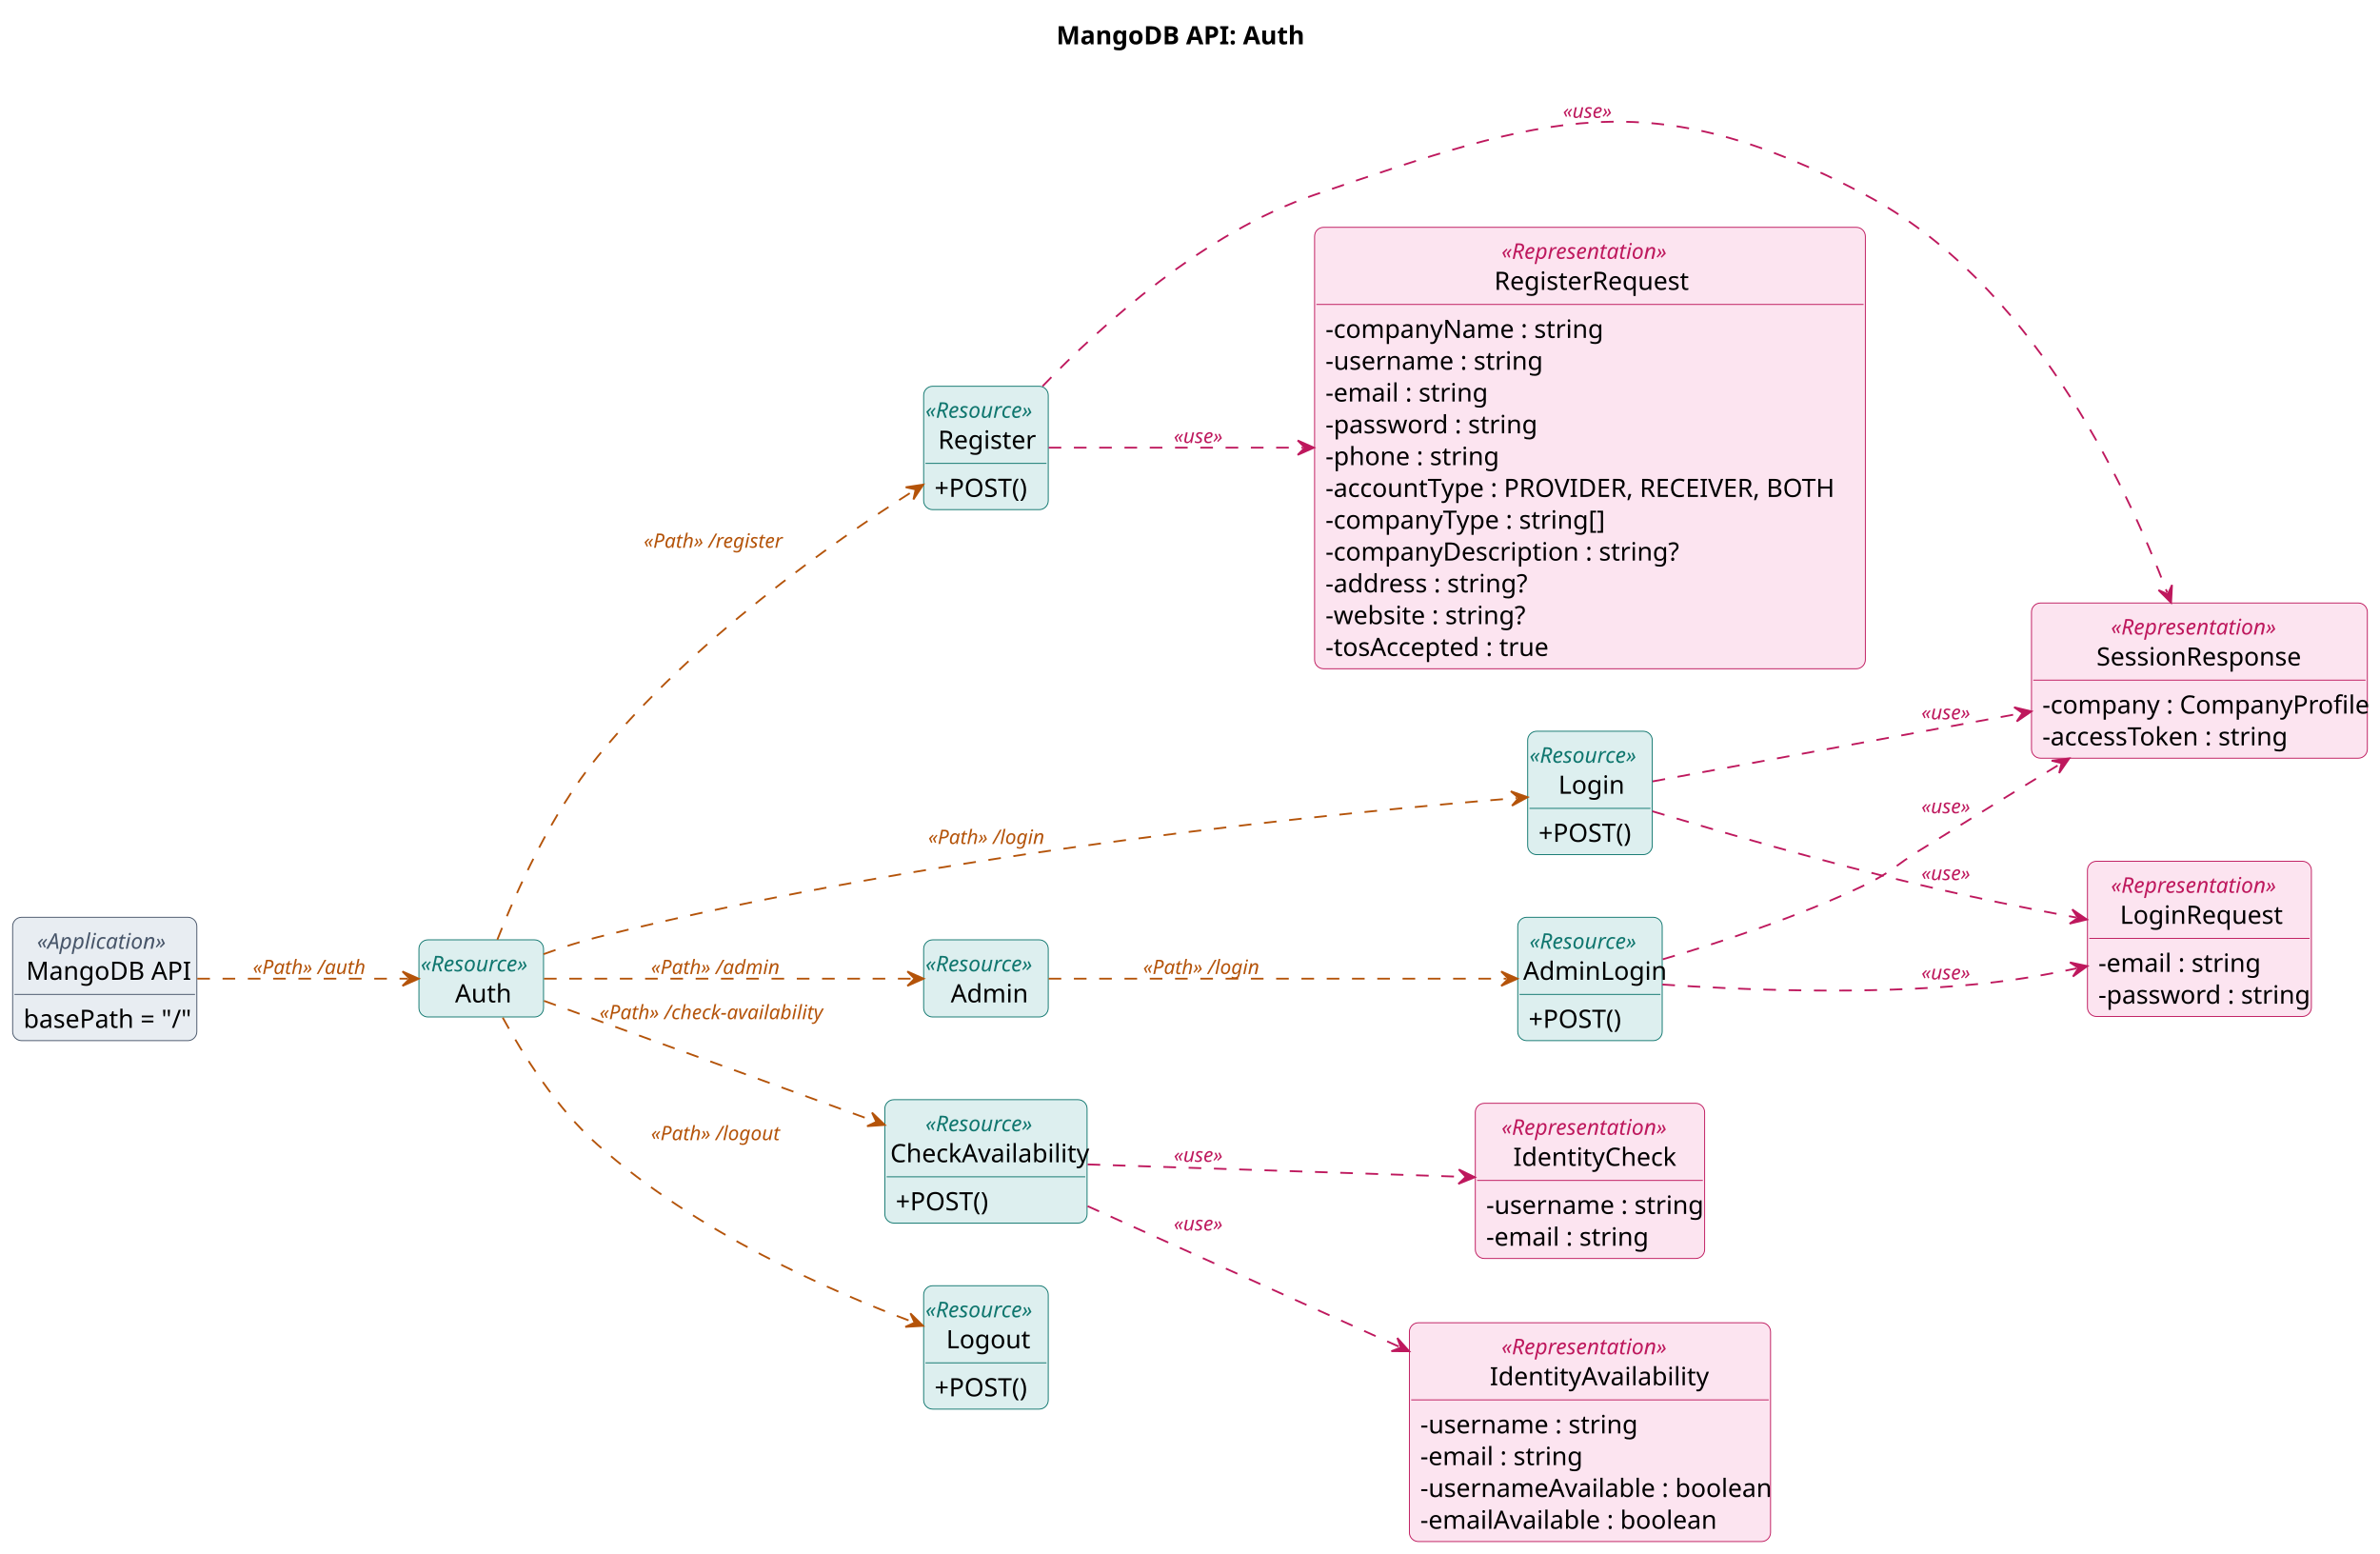
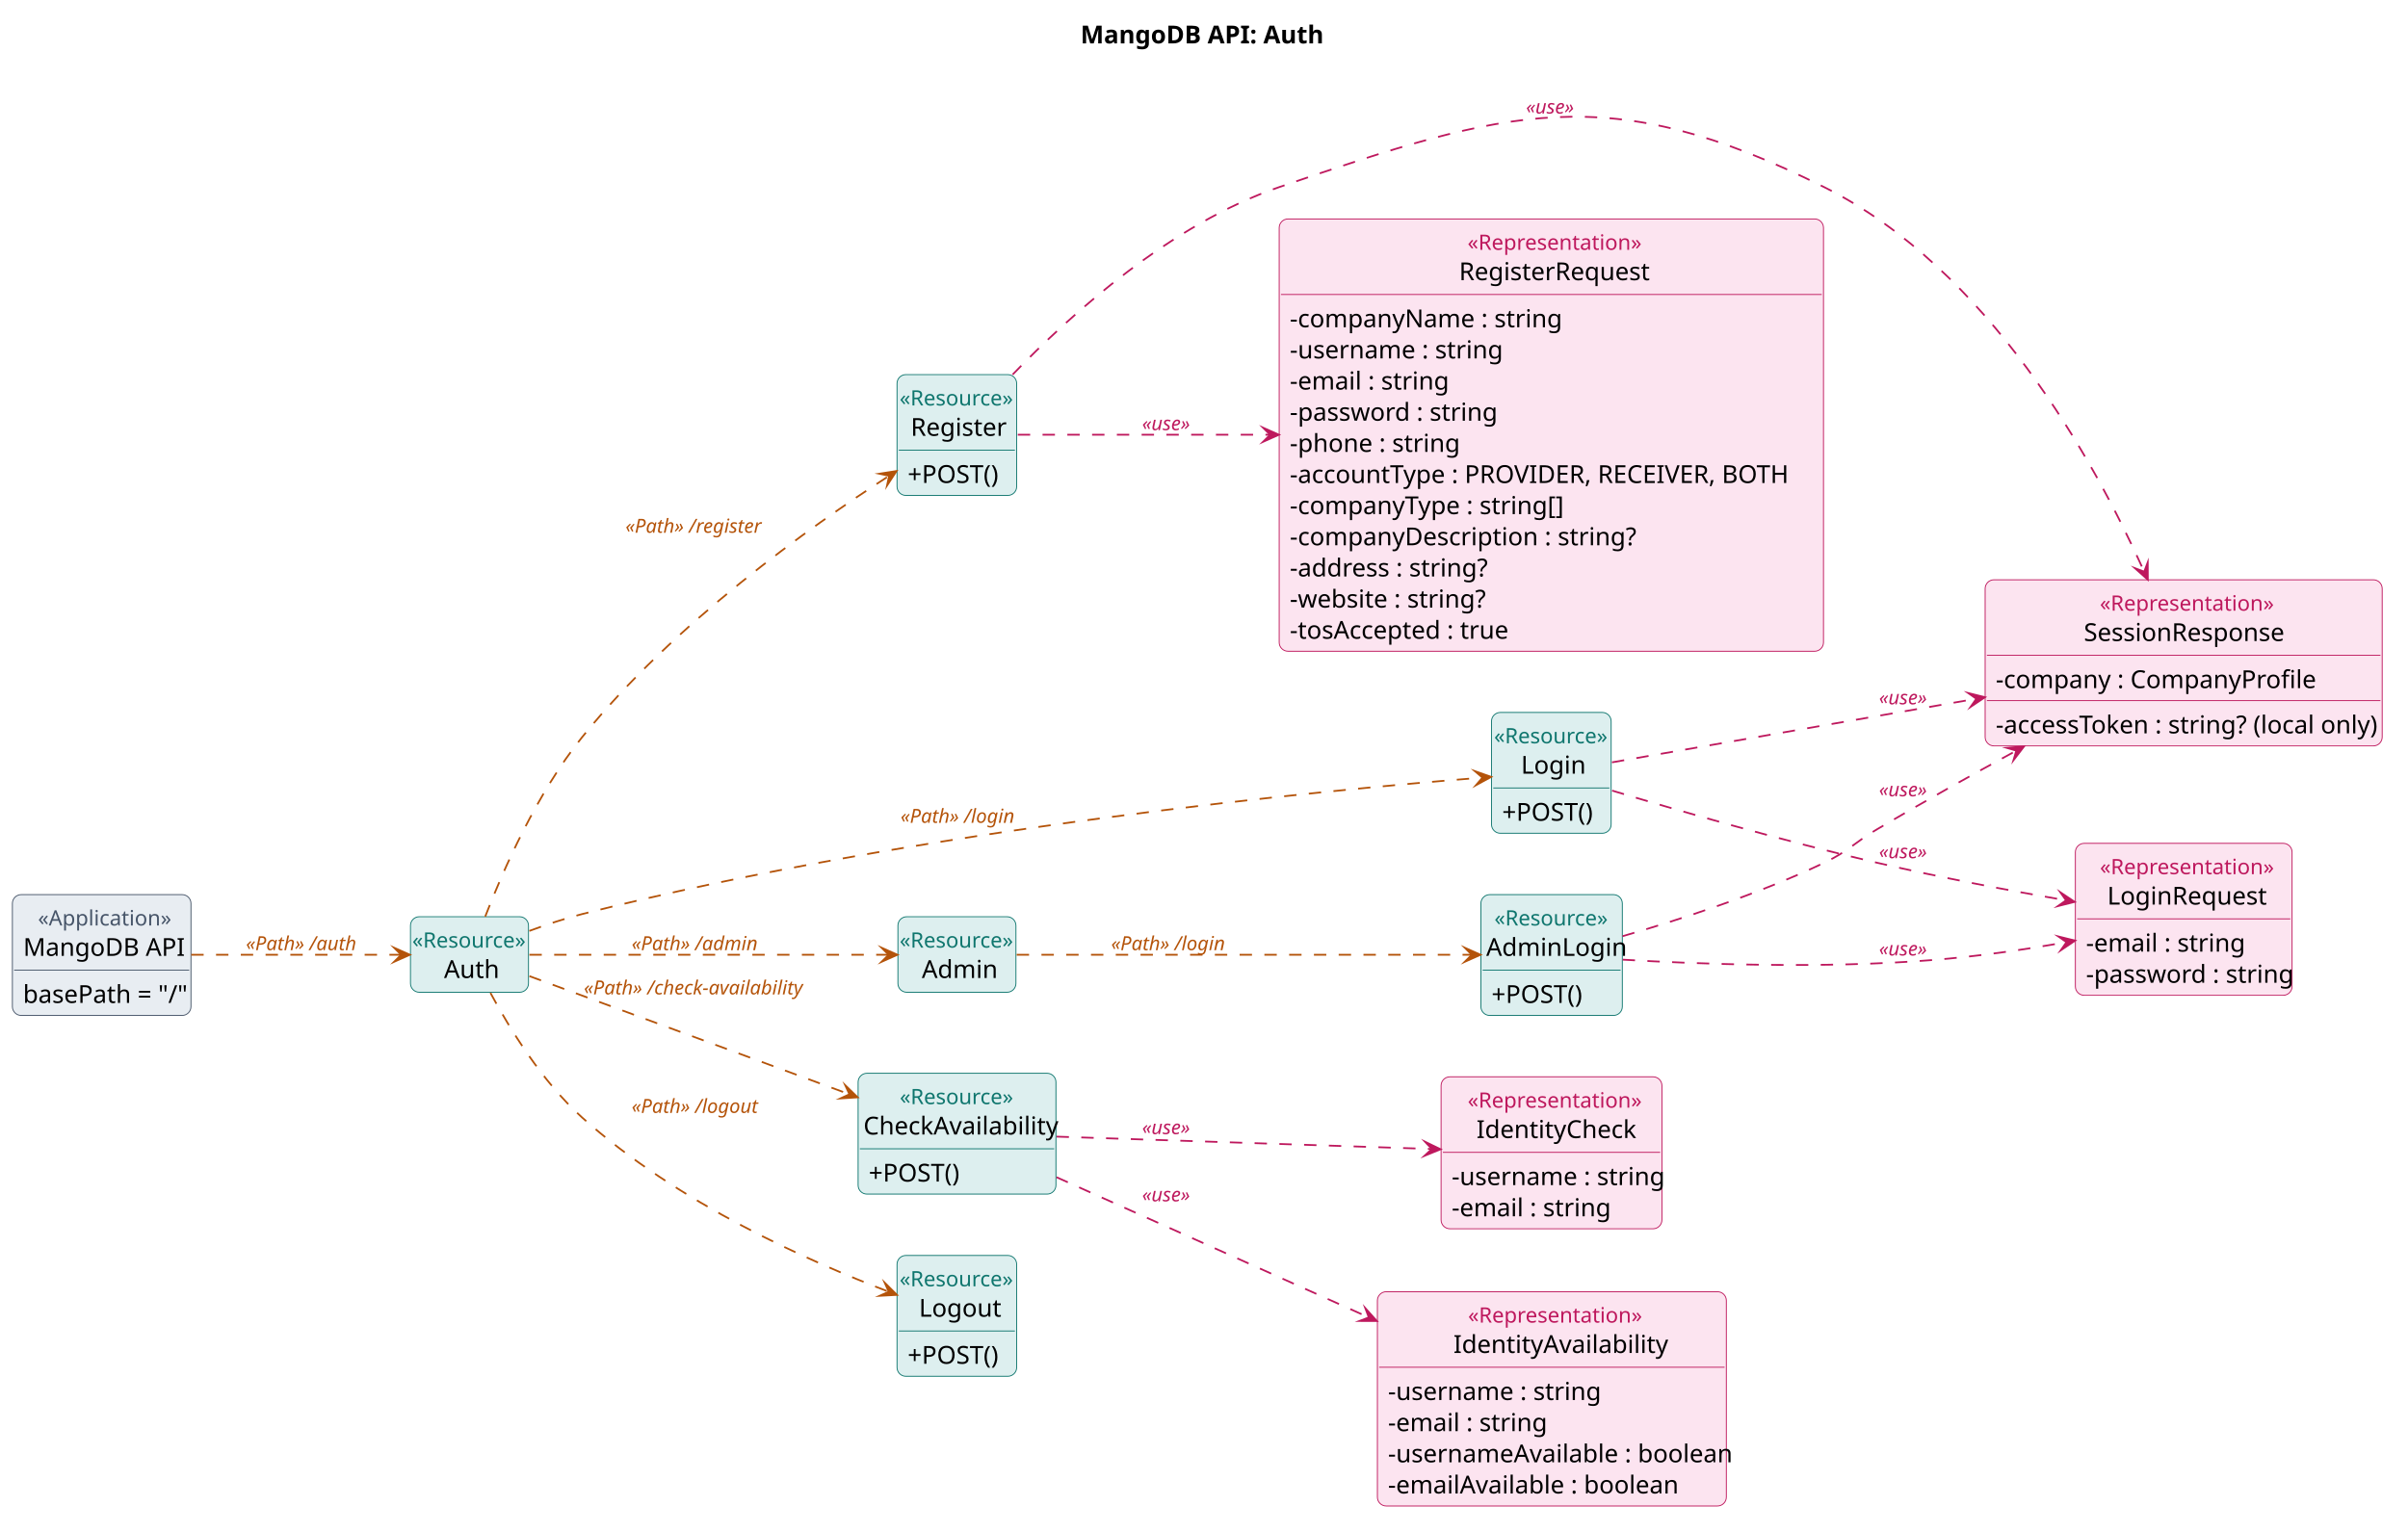
- <svg xmlns="http://www.w3.org/2000/svg" contentStyleType="text/css" height="860px" preserveAspectRatio="none" style="width:1318px;height:860px;background:#FFFFFF;" version="1.1" viewBox="0 0 1318 860" width="1318px" zoomAndPan="magnify">
+ <svg xmlns="http://www.w3.org/2000/svg" version="1.1" data-diagram-type="CLASS" style="width:1361px;height:866px;background:#FFFFFF;" width="1361px" height="866px" viewBox="0 0 1361 866" zoomAndPan="magnify" preserveAspectRatio="none" contentStyleType="text/css">
  <defs />
-   <g>
-     <text fill="#000000" font-family="sans-serif" font-size="14" font-weight="bold" lengthAdjust="spacing" textLength="134" x="585" y="24.533">MangoDB API: Auth</text>
-     <g id="elem_API">
-       <rect codeLine="23" fill="#E8EDF2" height="68.312" id="API" rx="5" ry="5" style="stroke:#475569;stroke-width:0.5;" width="102" x="7" y="507.859" />
-       <text fill="#475569" font-family="sans-serif" font-size="12" font-style="italic" lengthAdjust="spacing" textLength="75" x="20.5" y="525.316">«Application»</text>
-       <text fill="#000000" font-family="sans-serif" font-size="14" lengthAdjust="spacing" textLength="87" x="14.5" y="542.486">MangoDB API</text>
-       <line style="stroke:#475569;stroke-width:0.5;" x1="8" x2="108" y1="550.562" y2="550.562" />
-       <text fill="#000000" font-family="sans-serif" font-size="14" lengthAdjust="spacing" textLength="90" x="13" y="569.096">basePath = "/"</text>
+   <g font-family="sans-serif" lengthAdjust="spacing">
+     <g class="title" data-source-line="21">
+       <text x="610.717" y="24.533" fill="#000" font-size="14" textLength="132.979" font-weight="700">MangoDB API: Auth</text>
    </g>
-     <g id="elem_Auth">
-       <rect codeLine="26" fill="#DDEFEF" height="42.703" id="Auth" rx="5" ry="5" style="stroke:#0F766E;stroke-width:0.5;" width="69" x="232" y="520.359" />
-       <text fill="#0F766E" font-family="sans-serif" font-size="12" font-style="italic" lengthAdjust="spacing" textLength="67" x="233" y="537.816">«Resource»</text>
-       <text fill="#000000" font-family="sans-serif" font-size="14" lengthAdjust="spacing" textLength="29" x="252" y="554.986">Auth</text>
+     <g class="entity" data-qualified-name="API" id="ent0001" data-source-line="23">
+       <rect x="7" y="505.789" width="100.942" height="68.313" fill="#E8EDF2" style="stroke:#475569;stroke-width:0.5;" rx="5" ry="5" />
+       <text x="21.445" y="523.246" fill="#475569" font-size="12" textLength="72.053">«Application»</text>
+       <text x="13.116" y="540.416" fill="#000" font-size="14" textLength="88.71">MangoDB API</text>
+       <line x1="8" y1="548.493" x2="106.942" y2="548.493" style="stroke:#475569;stroke-width:0.5;" />
+       <text x="13" y="567.026" fill="#000" font-size="14" textLength="88.942">basePath = "/"</text>
    </g>
-     <g id="elem_Register">
-       <rect codeLine="27" fill="#DDEFEF" height="68.312" id="Register" rx="5" ry="5" style="stroke:#0F766E;stroke-width:0.5;" width="69" x="511.5" y="213.859" />
-       <text fill="#0F766E" font-family="sans-serif" font-size="12" font-style="italic" lengthAdjust="spacing" textLength="67" x="512.5" y="231.316">«Resource»</text>
-       <text fill="#000000" font-family="sans-serif" font-size="14" lengthAdjust="spacing" textLength="53" x="519.5" y="248.486">Register</text>
-       <line style="stroke:#0F766E;stroke-width:0.5;" x1="512.5" x2="579.5" y1="256.562" y2="256.562" />
-       <text fill="#000000" font-family="sans-serif" font-size="14" lengthAdjust="spacing" textLength="56" x="517.5" y="275.096">+POST()</text>
+     <g class="entity" data-qualified-name="Auth" id="ent0002" data-source-line="26">
+       <rect x="232" y="518.289" width="66.705" height="42.703" fill="#DDEFEF" style="stroke:#0F766E;stroke-width:0.5;" rx="5" ry="5" />
+       <text x="233" y="535.746" fill="#0F766E" font-size="12" textLength="64.705">«Resource»</text>
+       <text x="250.953" y="552.916" fill="#000" font-size="14" textLength="28.8">Auth</text>
    </g>
-     <g id="elem_Login">
-       <rect codeLine="30" fill="#DDEFEF" height="68.312" id="Login" rx="5" ry="5" style="stroke:#0F766E;stroke-width:0.5;" width="69" x="846" y="404.859" />
-       <text fill="#0F766E" font-family="sans-serif" font-size="12" font-style="italic" lengthAdjust="spacing" textLength="67" x="847" y="422.316">«Resource»</text>
-       <text fill="#000000" font-family="sans-serif" font-size="14" lengthAdjust="spacing" textLength="35" x="863" y="439.486">Login</text>
-       <line style="stroke:#0F766E;stroke-width:0.5;" x1="847" x2="914" y1="447.562" y2="447.562" />
-       <text fill="#000000" font-family="sans-serif" font-size="14" lengthAdjust="spacing" textLength="56" x="852" y="466.096">+POST()</text>
+     <g class="entity" data-qualified-name="Register" id="ent0003" data-source-line="27">
+       <rect x="507" y="211.789" width="67.617" height="68.313" fill="#DDEFEF" style="stroke:#0F766E;stroke-width:0.5;" rx="5" ry="5" />
+       <text x="508.456" y="229.246" fill="#0F766E" font-size="12" textLength="64.705">«Resource»</text>
+       <text x="514.743" y="246.416" fill="#000" font-size="14" textLength="52.131">Register</text>
+       <line x1="508" y1="254.492" x2="573.617" y2="254.492" style="stroke:#0F766E;stroke-width:0.5;" />
+       <text x="513" y="273.026" fill="#000" font-size="14" textLength="55.617">+POST()</text>
    </g>
-     <g id="elem_AdminAuth">
-       <rect codeLine="33" fill="#DDEFEF" height="42.703" id="AdminAuth" rx="5" ry="5" style="stroke:#0F766E;stroke-width:0.5;" width="69" x="511.5" y="520.359" />
-       <text fill="#0F766E" font-family="sans-serif" font-size="12" font-style="italic" lengthAdjust="spacing" textLength="67" x="512.5" y="537.816">«Resource»</text>
-       <text fill="#000000" font-family="sans-serif" font-size="14" lengthAdjust="spacing" textLength="39" x="526.5" y="554.986">Admin</text>
+     <g class="entity" data-qualified-name="Login" id="ent0004" data-source-line="30">
+       <rect x="843" y="402.789" width="67.617" height="68.313" fill="#DDEFEF" style="stroke:#0F766E;stroke-width:0.5;" rx="5" ry="5" />
+       <text x="844.456" y="420.246" fill="#0F766E" font-size="12" textLength="64.705">«Resource»</text>
+       <text x="859.681" y="437.416" fill="#000" font-size="14" textLength="34.255">Login</text>
+       <line x1="844" y1="445.492" x2="909.617" y2="445.492" style="stroke:#0F766E;stroke-width:0.5;" />
+       <text x="849" y="464.026" fill="#000" font-size="14" textLength="55.617">+POST()</text>
    </g>
-     <g id="elem_AdminLogin">
-       <rect codeLine="34" fill="#DDEFEF" height="68.312" id="AdminLogin" rx="5" ry="5" style="stroke:#0F766E;stroke-width:0.5;" width="80" x="840.5" y="507.859" />
-       <text fill="#0F766E" font-family="sans-serif" font-size="12" font-style="italic" lengthAdjust="spacing" textLength="67" x="847" y="525.316">«Resource»</text>
-       <text fill="#000000" font-family="sans-serif" font-size="14" lengthAdjust="spacing" textLength="74" x="843.5" y="542.486">AdminLogin</text>
-       <line style="stroke:#0F766E;stroke-width:0.5;" x1="841.5" x2="919.5" y1="550.562" y2="550.562" />
-       <text fill="#000000" font-family="sans-serif" font-size="14" lengthAdjust="spacing" textLength="56" x="846.5" y="569.096">+POST()</text>
+     <g class="entity" data-qualified-name="AdminAuth" id="ent0005" data-source-line="33">
+       <rect x="507.5" y="518.289" width="66.705" height="42.703" fill="#DDEFEF" style="stroke:#0F766E;stroke-width:0.5;" rx="5" ry="5" />
+       <text x="508.5" y="535.746" fill="#0F766E" font-size="12" textLength="64.705">«Resource»</text>
+       <text x="521.011" y="552.916" fill="#000" font-size="14" textLength="39.683">Admin</text>
    </g>
-     <g id="elem_CheckAvailability">
-       <rect codeLine="37" fill="#DDEFEF" height="68.312" id="CheckAvailability" rx="5" ry="5" style="stroke:#0F766E;stroke-width:0.5;" width="112" x="490" y="608.859" />
-       <text fill="#0F766E" font-family="sans-serif" font-size="12" font-style="italic" lengthAdjust="spacing" textLength="67" x="512.5" y="626.316">«Resource»</text>
-       <text fill="#000000" font-family="sans-serif" font-size="14" lengthAdjust="spacing" textLength="106" x="493" y="643.486">CheckAvailability</text>
-       <line style="stroke:#0F766E;stroke-width:0.5;" x1="491" x2="601" y1="651.562" y2="651.562" />
-       <text fill="#000000" font-family="sans-serif" font-size="14" lengthAdjust="spacing" textLength="56" x="496" y="670.096">+POST()</text>
+     <g class="entity" data-qualified-name="AdminLogin" id="ent0006" data-source-line="34">
+       <rect x="837" y="505.789" width="79.938" height="68.313" fill="#DDEFEF" style="stroke:#0F766E;stroke-width:0.5;" rx="5" ry="5" />
+       <text x="844.616" y="523.246" fill="#0F766E" font-size="12" textLength="64.705">«Resource»</text>
+       <text x="840" y="540.416" fill="#000" font-size="14" textLength="73.938">AdminLogin</text>
+       <line x1="838" y1="548.493" x2="915.938" y2="548.493" style="stroke:#0F766E;stroke-width:0.5;" />
+       <text x="843" y="567.026" fill="#000" font-size="14" textLength="55.617">+POST()</text>
    </g>
-     <g id="elem_Logout">
-       <rect codeLine="40" fill="#DDEFEF" height="68.312" id="Logout" rx="5" ry="5" style="stroke:#0F766E;stroke-width:0.5;" width="69" x="511.5" y="711.859" />
-       <text fill="#0F766E" font-family="sans-serif" font-size="12" font-style="italic" lengthAdjust="spacing" textLength="67" x="512.5" y="729.316">«Resource»</text>
-       <text fill="#000000" font-family="sans-serif" font-size="14" lengthAdjust="spacing" textLength="44" x="524" y="746.486">Logout</text>
-       <line style="stroke:#0F766E;stroke-width:0.5;" x1="512.5" x2="579.5" y1="754.562" y2="754.562" />
-       <text fill="#000000" font-family="sans-serif" font-size="14" lengthAdjust="spacing" textLength="56" x="517.5" y="773.096">+POST()</text>
+     <g class="entity" data-qualified-name="CheckAvailability" id="ent0007" data-source-line="37">
+       <rect x="485" y="606.789" width="111.82" height="68.313" fill="#DDEFEF" style="stroke:#0F766E;stroke-width:0.5;" rx="5" ry="5" />
+       <text x="508.558" y="624.246" fill="#0F766E" font-size="12" textLength="64.705">«Resource»</text>
+       <text x="488" y="641.416" fill="#000" font-size="14" textLength="105.82">CheckAvailability</text>
+       <line x1="486" y1="649.493" x2="595.82" y2="649.493" style="stroke:#0F766E;stroke-width:0.5;" />
+       <text x="491" y="668.026" fill="#000" font-size="14" textLength="55.617">+POST()</text>
    </g>
-     <g id="elem_RegisterRequestRep">
-       <rect codeLine="43" fill="#FCE4F0" height="244.406" id="RegisterRequestRep" rx="5" ry="5" style="stroke:#BE185D;stroke-width:0.5;" width="305" x="728" y="125.859" />
-       <text fill="#BE185D" font-family="sans-serif" font-size="12" font-style="italic" lengthAdjust="spacing" textLength="98" x="831.5" y="143.316">«Representation»</text>
-       <text fill="#000000" font-family="sans-serif" font-size="14" lengthAdjust="spacing" textLength="106" x="827.5" y="160.486">RegisterRequest</text>
-       <line style="stroke:#BE185D;stroke-width:0.5;" x1="729" x2="1032" y1="168.562" y2="168.562" />
-       <text fill="#000000" font-family="sans-serif" font-size="14" lengthAdjust="spacing" textLength="145" x="734" y="187.096">-companyName : string</text>
-       <text fill="#000000" font-family="sans-serif" font-size="14" lengthAdjust="spacing" textLength="115" x="734" y="204.705">-username : string</text>
-       <text fill="#000000" font-family="sans-serif" font-size="14" lengthAdjust="spacing" textLength="85" x="734" y="222.315">-email : string</text>
-       <text fill="#000000" font-family="sans-serif" font-size="14" lengthAdjust="spacing" textLength="112" x="734" y="239.924">-password : string</text>
-       <text fill="#000000" font-family="sans-serif" font-size="14" lengthAdjust="spacing" textLength="92" x="734" y="257.533">-phone : string</text>
-       <text fill="#000000" font-family="sans-serif" font-size="14" lengthAdjust="spacing" textLength="293" x="734" y="275.143">-accountType : PROVIDER, RECEIVER, BOTH</text>
-       <text fill="#000000" font-family="sans-serif" font-size="14" lengthAdjust="spacing" textLength="149" x="734" y="292.752">-companyType : string[]</text>
-       <text fill="#000000" font-family="sans-serif" font-size="14" lengthAdjust="spacing" textLength="188" x="734" y="310.361">-companyDescription : string?</text>
-       <text fill="#000000" font-family="sans-serif" font-size="14" lengthAdjust="spacing" textLength="111" x="734" y="327.971">-address : string?</text>
-       <text fill="#000000" font-family="sans-serif" font-size="14" lengthAdjust="spacing" textLength="107" x="734" y="345.58">-website : string?</text>
-       <text fill="#000000" font-family="sans-serif" font-size="14" lengthAdjust="spacing" textLength="120" x="734" y="363.19">-tosAccepted : true</text>
+     <g class="entity" data-qualified-name="Logout" id="ent0008" data-source-line="40">
+       <rect x="507" y="709.789" width="67.617" height="68.313" fill="#DDEFEF" style="stroke:#0F766E;stroke-width:0.5;" rx="5" ry="5" />
+       <text x="508.456" y="727.246" fill="#0F766E" font-size="12" textLength="64.705">«Resource»</text>
+       <text x="519.398" y="744.416" fill="#000" font-size="14" textLength="42.82">Logout</text>
+       <line x1="508" y1="752.493" x2="573.617" y2="752.493" style="stroke:#0F766E;stroke-width:0.5;" />
+       <text x="513" y="771.026" fill="#000" font-size="14" textLength="55.617">+POST()</text>
    </g>
-     <g id="elem_SessionResponseRep">
-       <rect codeLine="56" fill="#FCE4F0" height="85.922" id="SessionResponseRep" rx="5" ry="5" style="stroke:#BE185D;stroke-width:0.5;" width="186" x="1125" y="333.859" />
-       <text fill="#BE185D" font-family="sans-serif" font-size="12" font-style="italic" lengthAdjust="spacing" textLength="98" x="1169" y="351.316">«Representation»</text>
-       <text fill="#000000" font-family="sans-serif" font-size="14" lengthAdjust="spacing" textLength="114" x="1161" y="368.486">SessionResponse</text>
-       <line style="stroke:#BE185D;stroke-width:0.5;" x1="1126" x2="1310" y1="376.562" y2="376.562" />
-       <text fill="#000000" font-family="sans-serif" font-size="14" lengthAdjust="spacing" textLength="174" x="1131" y="395.096">-company : CompanyProfile</text>
-       <text fill="#000000" font-family="sans-serif" font-size="14" lengthAdjust="spacing" textLength="136" x="1131" y="412.705">-accessToken : string</text>
+     <g class="entity" data-qualified-name="RegisterRequestRep" id="ent0009" data-source-line="43">
+       <rect x="723" y="123.789" width="307.634" height="244.406" fill="#FCE4F0" style="stroke:#BE185D;stroke-width:0.5;" rx="5" ry="5" />
+       <text x="829.45" y="141.246" fill="#BE185D" font-size="12" textLength="94.734">«Representation»</text>
+       <text x="824.679" y="158.416" fill="#000" font-size="14" textLength="104.275">RegisterRequest</text>
+       <line x1="724" y1="166.492" x2="1029.634" y2="166.492" style="stroke:#BE185D;stroke-width:0.5;" />
+       <text x="729" y="185.026" fill="#000" font-size="14" textLength="144.717">-companyName : string</text>
+       <text x="729" y="202.635" fill="#000" font-size="14" textLength="112.82">-username : string</text>
+       <text x="729" y="220.244" fill="#000" font-size="14" textLength="84.021">-email : string</text>
+       <text x="729" y="237.854" fill="#000" font-size="14" textLength="110.482">-password : string</text>
+       <text x="729" y="255.463" fill="#000" font-size="14" textLength="89.496">-phone : string</text>
+       <text x="729" y="273.073" fill="#000" font-size="14" textLength="295.634">-accountType : PROVIDER, RECEIVER, BOTH</text>
+       <text x="729" y="290.682" fill="#000" font-size="14" textLength="146.275">-companyType : string[]</text>
+       <text x="729" y="308.291" fill="#000" font-size="14" textLength="185.186">-companyDescription : string?</text>
+       <text x="729" y="325.901" fill="#000" font-size="14" textLength="108.158">-address : string?</text>
+       <text x="729" y="343.51" fill="#000" font-size="14" textLength="105.82">-website : string?</text>
+       <text x="729" y="361.119" fill="#000" font-size="14" textLength="117.503">-tosAccepted : true</text>
    </g>
-     <g id="elem_LoginRequestRep">
-       <rect codeLine="60" fill="#FCE4F0" height="85.922" id="LoginRequestRep" rx="5" ry="5" style="stroke:#BE185D;stroke-width:0.5;" width="124" x="1156" y="476.859" />
-       <text fill="#BE185D" font-family="sans-serif" font-size="12" font-style="italic" lengthAdjust="spacing" textLength="98" x="1169" y="494.316">«Representation»</text>
-       <text fill="#000000" font-family="sans-serif" font-size="14" lengthAdjust="spacing" textLength="88" x="1174" y="511.486">LoginRequest</text>
-       <line style="stroke:#BE185D;stroke-width:0.5;" x1="1157" x2="1279" y1="519.562" y2="519.562" />
-       <text fill="#000000" font-family="sans-serif" font-size="14" lengthAdjust="spacing" textLength="85" x="1162" y="538.096">-email : string</text>
-       <text fill="#000000" font-family="sans-serif" font-size="14" lengthAdjust="spacing" textLength="112" x="1162" y="555.705">-password : string</text>
+     <g class="entity" data-qualified-name="SessionResponseRep" id="ent0010" data-source-line="56">
+       <rect x="1122" y="327.789" width="224.413" height="93.922" fill="#FCE4F0" style="stroke:#BE185D;stroke-width:0.5;" rx="5" ry="5" />
+       <text x="1186.839" y="345.246" fill="#BE185D" font-size="12" textLength="94.734">«Representation»</text>
+       <text x="1177.783" y="362.416" fill="#000" font-size="14" textLength="112.848">SessionResponse</text>
+       <line x1="1123" y1="370.492" x2="1345.413" y2="370.492" style="stroke:#BE185D;stroke-width:0.5;" />
+       <text x="1128" y="389.026" fill="#000" font-size="14" textLength="172.737">-company : CompanyProfile</text>
+       <line x1="1123" y1="396.102" x2="1345.413" y2="396.102" style="stroke:#BE185D;stroke-width:0.5;" />
+       <text x="1128" y="414.635" fill="#000" font-size="14" textLength="212.413">-accessToken : string? (local only)</text>
    </g>
-     <g id="elem_IdentityCheckRep">
-       <rect codeLine="64" fill="#FCE4F0" height="85.922" id="IdentityCheckRep" rx="5" ry="5" style="stroke:#BE185D;stroke-width:0.5;" width="127" x="817" y="610.859" />
-       <text fill="#BE185D" font-family="sans-serif" font-size="12" font-style="italic" lengthAdjust="spacing" textLength="98" x="831.5" y="628.316">«Representation»</text>
-       <text fill="#000000" font-family="sans-serif" font-size="14" lengthAdjust="spacing" textLength="85" x="838" y="645.486">IdentityCheck</text>
-       <line style="stroke:#BE185D;stroke-width:0.5;" x1="818" x2="943" y1="653.562" y2="653.562" />
-       <text fill="#000000" font-family="sans-serif" font-size="14" lengthAdjust="spacing" textLength="115" x="823" y="672.096">-username : string</text>
-       <text fill="#000000" font-family="sans-serif" font-size="14" lengthAdjust="spacing" textLength="85" x="823" y="689.705">-email : string</text>
+     <g class="entity" data-qualified-name="LoginRequestRep" id="ent0011" data-source-line="60">
+       <rect x="1173" y="476.789" width="122.482" height="85.922" fill="#FCE4F0" style="stroke:#BE185D;stroke-width:0.5;" rx="5" ry="5" />
+       <text x="1186.874" y="494.246" fill="#BE185D" font-size="12" textLength="94.734">«Representation»</text>
+       <text x="1191.042" y="511.416" fill="#000" font-size="14" textLength="86.399">LoginRequest</text>
+       <line x1="1174" y1="519.493" x2="1294.482" y2="519.493" style="stroke:#BE185D;stroke-width:0.5;" />
+       <text x="1179" y="538.026" fill="#000" font-size="14" textLength="84.021">-email : string</text>
+       <text x="1179" y="555.635" fill="#000" font-size="14" textLength="110.482">-password : string</text>
    </g>
-     <g id="elem_IdentityAvailabilityRep">
-       <rect codeLine="68" fill="#FCE4F0" height="121.141" id="IdentityAvailabilityRep" rx="5" ry="5" style="stroke:#BE185D;stroke-width:0.5;" width="200" x="780.5" y="732.359" />
-       <text fill="#BE185D" font-family="sans-serif" font-size="12" font-style="italic" lengthAdjust="spacing" textLength="98" x="831.5" y="749.816">«Representation»</text>
-       <text fill="#000000" font-family="sans-serif" font-size="14" lengthAdjust="spacing" textLength="111" x="825" y="766.986">IdentityAvailability</text>
-       <line style="stroke:#BE185D;stroke-width:0.5;" x1="781.5" x2="979.5" y1="775.062" y2="775.062" />
-       <text fill="#000000" font-family="sans-serif" font-size="14" lengthAdjust="spacing" textLength="115" x="786.5" y="793.596">-username : string</text>
-       <text fill="#000000" font-family="sans-serif" font-size="14" lengthAdjust="spacing" textLength="85" x="786.5" y="811.205">-email : string</text>
-       <text fill="#000000" font-family="sans-serif" font-size="14" lengthAdjust="spacing" textLength="188" x="786.5" y="828.814">-usernameAvailable : boolean</text>
-       <text fill="#000000" font-family="sans-serif" font-size="14" lengthAdjust="spacing" textLength="158" x="786.5" y="846.424">-emailAvailable : boolean</text>
+     <g class="entity" data-qualified-name="IdentityCheckRep" id="ent0012" data-source-line="64">
+       <rect x="814.5" y="608.789" width="124.82" height="85.922" fill="#FCE4F0" style="stroke:#BE185D;stroke-width:0.5;" rx="5" ry="5" />
+       <text x="829.543" y="626.246" fill="#BE185D" font-size="12" textLength="94.734">«Representation»</text>
+       <text x="834.5" y="643.416" fill="#000" font-size="14" textLength="84.82">IdentityCheck</text>
+       <line x1="815.5" y1="651.493" x2="938.32" y2="651.493" style="stroke:#BE185D;stroke-width:0.5;" />
+       <text x="820.5" y="670.026" fill="#000" font-size="14" textLength="112.82">-username : string</text>
+       <text x="820.5" y="687.635" fill="#000" font-size="14" textLength="84.021">-email : string</text>
    </g>
-     <g id="link_API_Auth">
-       <path codeLine="75" d="M109.25,541.859 C147.33,541.859 192.62,541.859 225.87,541.859 " fill="none" id="API-to-Auth" style="stroke:#B45309;stroke-width:1.0;stroke-dasharray:7.0,7.0;" />
-       <polygon fill="#B45309" points="231.87,541.859,222.87,537.859,226.87,541.859,222.87,545.859,231.87,541.859" style="stroke:#B45309;stroke-width:1.0;" />
-       <text fill="#B45309" font-family="sans-serif" font-size="11" font-style="italic" lengthAdjust="spacing" textLength="61" x="140" y="539.278">«Path» /auth</text>
+     <g class="entity" data-qualified-name="IdentityAvailabilityRep" id="ent0013" data-source-line="68">
+       <rect x="778.5" y="730.289" width="197.227" height="121.141" fill="#FCE4F0" style="stroke:#BE185D;stroke-width:0.5;" rx="5" ry="5" />
+       <text x="829.746" y="747.746" fill="#BE185D" font-size="12" textLength="94.734">«Representation»</text>
+       <text x="821.476" y="764.916" fill="#000" font-size="14" textLength="111.275">IdentityAvailability</text>
+       <line x1="779.5" y1="772.993" x2="974.727" y2="772.993" style="stroke:#BE185D;stroke-width:0.5;" />
+       <text x="784.5" y="791.526" fill="#000" font-size="14" textLength="112.82">-username : string</text>
+       <text x="784.5" y="809.135" fill="#000" font-size="14" textLength="84.021">-email : string</text>
+       <text x="784.5" y="826.744" fill="#000" font-size="14" textLength="185.227">-usernameAvailable : boolean</text>
+       <text x="784.5" y="844.354" fill="#000" font-size="14" textLength="156.427">-emailAvailable : boolean</text>
    </g>
-     <g id="link_Auth_Register">
-       <path codeLine="76" d="M275.42,520.239 C285.6,494.329 305.1,450.459 331,418.859 C384.21,353.939 460.707,300.479 506.237,271.529 " fill="none" id="Auth-to-Register" style="stroke:#B45309;stroke-width:1.0;stroke-dasharray:7.0,7.0;" />
-       <polygon fill="#B45309" points="511.3,268.309,501.559,269.763,507.081,270.992,505.851,276.514,511.3,268.309" style="stroke:#B45309;stroke-width:1.0;" />
-       <text fill="#B45309" font-family="sans-serif" font-size="11" font-style="italic" lengthAdjust="spacing" textLength="78" x="356.5" y="303.278">«Path» /register</text>
+     <g class="link" data-entity-1="ent0001" data-entity-2="ent0002" id="lnk14" data-source-line="75" data-link-type="dependency">
+       <path d="M108.1,539.789 C146.44,539.789 193.41,539.789 226.71,539.789" style="stroke:#B45309;stroke-width:1;stroke-dasharray:7,7;" fill="none" id="API-to-Auth" codeLine="75" />
+       <polygon points="231.71,539.789,222.71,535.789,226.71,539.789,222.71,543.789,231.71,539.789" fill="#B45309" style="stroke:#B45309;stroke-width:1;stroke-linejoin:miter;stroke-miterlimit:10;" />
+       <text x="139" y="537.208" fill="#B45309" font-size="11" textLength="62.385" font-style="italic">«Path» /auth</text>
    </g>
-     <g id="link_Register_RegisterRequestRep">
-       <path codeLine="77" d="M580.71,247.859 C615.63,247.859 666.69,247.859 721.63,247.859 " fill="none" id="Register-to-RegisterRequestRep" style="stroke:#BE185D;stroke-width:1.0;stroke-dasharray:7.0,7.0;" />
-       <polygon fill="#BE185D" points="727.63,247.859,718.63,243.859,722.63,247.859,718.63,251.859,727.63,247.859" style="stroke:#BE185D;stroke-width:1.0;" />
-       <text fill="#BE185D" font-family="sans-serif" font-size="11" font-style="italic" lengthAdjust="spacing" textLength="30" x="650" y="245.278">«use»</text>
+     <g class="link" data-entity-1="ent0002" data-entity-2="ent0003" id="lnk15" data-source-line="76" data-link-type="dependency">
+       <path d="M274.25,518.189 C284.24,492.299 303.4,448.449 329,416.789 C381.32,352.079 457.599,298.022 502.529,269.012" style="stroke:#B45309;stroke-width:1;stroke-dasharray:7,7;" fill="none" id="Auth-to-Register" codeLine="76" />
+       <polygon points="506.73,266.299,496.999,267.821,502.529,269.012,501.339,274.542,506.73,266.299" fill="#B45309" style="stroke:#B45309;stroke-width:1;stroke-linejoin:miter;stroke-miterlimit:10;" />
+       <text x="353.5" y="301.208" fill="#B45309" font-size="11" textLength="77.655" font-style="italic">«Path» /register</text>
    </g>
-     <g id="link_Register_SessionResponseRep">
-       <path codeLine="78" d="M577.35,213.829 C610.45,179.509 666.91,128.729 728,107.859 C856.28,64.039 913.11,44.609 1033,107.859 C1123.71,155.709 1176.068,265.045 1200.158,328.085 " fill="none" id="Register-to-SessionResponseRep" style="stroke:#BE185D;stroke-width:1.0;stroke-dasharray:7.0,7.0;" />
-       <polygon fill="#BE185D" points="1202.3,333.689,1202.824,323.854,1200.515,329.019,1195.351,326.71,1202.3,333.689" style="stroke:#BE185D;stroke-width:1.0;" />
-       <text fill="#BE185D" font-family="sans-serif" font-size="11" font-style="italic" lengthAdjust="spacing" textLength="30" x="865.5" y="65.278">«use»</text>
+     <g class="link" data-entity-1="ent0003" data-entity-2="ent0009" id="lnk16" data-source-line="77" data-link-type="dependency">
+       <path d="M575.25,245.789 C610.14,245.789 662.53,245.789 717.87,245.789" style="stroke:#BE185D;stroke-width:1;stroke-dasharray:7,7;" fill="none" id="Register-to-RegisterRequestRep" codeLine="77" />
+       <polygon points="722.87,245.789,713.87,241.789,717.87,245.789,713.87,249.789,722.87,245.789" fill="#BE185D" style="stroke:#BE185D;stroke-width:1;stroke-linejoin:miter;stroke-miterlimit:10;" />
+       <text x="645.5" y="243.208" fill="#BE185D" font-size="11" textLength="29.971" font-style="italic">«use»</text>
    </g>
-     <g id="link_Auth_Login">
-       <path codeLine="79" d="M301.05,528.269 C310.6,524.799 321.11,521.349 331,518.859 C522.56,470.729 753.559,448.832 839.98,441.852 " fill="none" id="Auth-to-Login" style="stroke:#B45309;stroke-width:1.0;stroke-dasharray:7.0,7.0;" />
-       <polygon fill="#B45309" points="845.96,441.369,836.667,438.107,840.976,441.772,837.311,446.081,845.96,441.369" style="stroke:#B45309;stroke-width:1.0;" />
-       <text fill="#B45309" font-family="sans-serif" font-size="11" font-style="italic" lengthAdjust="spacing" textLength="64" x="514" y="467.278">«Path» /login</text>
+     <g class="link" data-entity-1="ent0003" data-entity-2="ent0010" id="lnk17" data-source-line="78" data-link-type="dependency">
+       <path d="M572.35,211.759 C605.45,177.439 661.91,126.659 723,105.789 C852.54,61.539 908.54,44.609 1031,105.789 C1123.87,152.189 1183.107,259.28 1211.897,323.2" style="stroke:#BE185D;stroke-width:1;stroke-dasharray:7,7;" fill="none" id="Register-to-SessionResponseRep" codeLine="78" />
+       <polygon points="1213.95,327.759,1213.901,317.911,1211.897,323.2,1206.607,321.196,1213.95,327.759" fill="#BE185D" style="stroke:#BE185D;stroke-width:1;stroke-linejoin:miter;stroke-miterlimit:10;" />
+       <text x="862.5" y="64.208" fill="#BE185D" font-size="11" textLength="29.971" font-style="italic">«use»</text>
    </g>
-     <g id="link_Login_LoginRequestRep">
-       <path codeLine="80" d="M915.07,449.179 C951.34,460.119 1010.93,477.499 1063,489.859 C1093.34,497.069 1121.451,502.732 1149.781,508.002 " fill="none" id="Login-to-LoginRequestRep" style="stroke:#BE185D;stroke-width:1.0;stroke-dasharray:7.0,7.0;" />
-       <polygon fill="#BE185D" points="1155.68,509.099,1147.563,503.521,1150.764,508.185,1146.1,511.386,1155.68,509.099" style="stroke:#BE185D;stroke-width:1.0;" />
-       <text fill="#BE185D" font-family="sans-serif" font-size="11" font-style="italic" lengthAdjust="spacing" textLength="30" x="1064" y="487.278">«use»</text>
+     <g class="link" data-entity-1="ent0002" data-entity-2="ent0004" id="lnk18" data-source-line="79" data-link-type="dependency">
+       <path d="M299.18,526.309 C308.67,522.799 319.14,519.299 329,516.789 C520.15,468.199 751.906,446.466 837.876,439.626" style="stroke:#B45309;stroke-width:1;stroke-dasharray:7,7;" fill="none" id="Auth-to-Login" codeLine="79" />
+       <polygon points="842.86,439.229,833.571,435.956,837.876,439.626,834.206,443.931,842.86,439.229" fill="#B45309" style="stroke:#B45309;stroke-width:1;stroke-linejoin:miter;stroke-miterlimit:10;" />
+       <text x="509" y="465.208" fill="#B45309" font-size="11" textLength="64.217" font-style="italic">«Path» /login</text>
    </g>
-     <g id="link_Login_SessionResponseRep">
-       <path codeLine="81" d="M915.21,432.629 C963.81,423.649 1049.48,407.82 1119.06,394.96 " fill="none" id="Login-to-SessionResponseRep" style="stroke:#BE185D;stroke-width:1.0;stroke-dasharray:7.0,7.0;" />
-       <polygon fill="#BE185D" points="1124.96,393.869,1115.383,391.572,1120.043,394.778,1116.837,399.438,1124.96,393.869" style="stroke:#BE185D;stroke-width:1.0;" />
-       <text fill="#BE185D" font-family="sans-serif" font-size="11" font-style="italic" lengthAdjust="spacing" textLength="30" x="1064" y="398.278">«use»</text>
+     <g class="link" data-entity-1="ent0004" data-entity-2="ent0011" id="lnk19" data-source-line="80" data-link-type="dependency">
+       <path d="M911.17,446.979 C947.66,457.969 1008.15,475.529 1061,487.789 C1097.84,496.329 1134.604,503.271 1167.704,509.041" style="stroke:#BE185D;stroke-width:1;stroke-dasharray:7,7;" fill="none" id="Login-to-LoginRequestRep" codeLine="80" />
+       <polygon points="1172.63,509.899,1164.451,504.413,1167.704,509.041,1163.077,512.294,1172.63,509.899" fill="#BE185D" style="stroke:#BE185D;stroke-width:1;stroke-linejoin:miter;stroke-miterlimit:10;" />
+       <text x="1062" y="485.208" fill="#BE185D" font-size="11" textLength="29.971" font-style="italic">«use»</text>
    </g>
-     <g id="link_Auth_AdminAuth">
-       <path codeLine="82" d="M301.25,541.859 C354.69,541.859 452.19,541.859 505.48,541.859 " fill="none" id="Auth-to-AdminAuth" style="stroke:#B45309;stroke-width:1.0;stroke-dasharray:7.0,7.0;" />
-       <polygon fill="#B45309" points="511.48,541.859,502.48,537.859,506.48,541.859,502.48,545.859,511.48,541.859" style="stroke:#B45309;stroke-width:1.0;" />
-       <text fill="#B45309" font-family="sans-serif" font-size="11" font-style="italic" lengthAdjust="spacing" textLength="70" x="360.5" y="539.278">«Path» /admin</text>
+     <g class="link" data-entity-1="ent0004" data-entity-2="ent0010" id="lnk20" data-source-line="81" data-link-type="dependency">
+       <path d="M911.08,431.009 C958.76,422.689 1044.144,407.769 1117.004,395.049" style="stroke:#BE185D;stroke-width:1;stroke-dasharray:7,7;" fill="none" id="Login-to-SessionResponseRep" codeLine="81" />
+       <polygon points="1121.93,394.189,1112.376,391.797,1117.004,395.049,1113.752,399.678,1121.93,394.189" fill="#BE185D" style="stroke:#BE185D;stroke-width:1;stroke-linejoin:miter;stroke-miterlimit:10;" />
+       <text x="1062" y="398.208" fill="#BE185D" font-size="11" textLength="29.971" font-style="italic">«use»</text>
    </g>
-     <g id="link_AdminAuth_AdminLogin">
-       <path codeLine="83" d="M580.71,541.859 C642.71,541.859 768.48,541.859 834.33,541.859 " fill="none" id="AdminAuth-to-AdminLogin" style="stroke:#B45309;stroke-width:1.0;stroke-dasharray:7.0,7.0;" />
-       <polygon fill="#B45309" points="840.33,541.859,831.33,537.859,835.33,541.859,831.33,545.859,840.33,541.859" style="stroke:#B45309;stroke-width:1.0;" />
-       <text fill="#B45309" font-family="sans-serif" font-size="11" font-style="italic" lengthAdjust="spacing" textLength="64" x="633" y="539.278">«Path» /login</text>
+     <g class="link" data-entity-1="ent0002" data-entity-2="ent0005" id="lnk21" data-source-line="82" data-link-type="dependency">
+       <path d="M299.22,539.789 C351.82,539.789 449.62,539.789 502.24,539.789" style="stroke:#B45309;stroke-width:1;stroke-dasharray:7,7;" fill="none" id="Auth-to-AdminAuth" codeLine="82" />
+       <polygon points="507.24,539.789,498.24,535.789,502.24,539.789,498.24,543.789,507.24,539.789" fill="#B45309" style="stroke:#B45309;stroke-width:1;stroke-linejoin:miter;stroke-miterlimit:10;" />
+       <text x="357" y="537.208" fill="#B45309" font-size="11" textLength="70.936" font-style="italic">«Path» /admin</text>
    </g>
-     <g id="link_AdminLogin_LoginRequestRep">
-       <path codeLine="84" d="M920.58,545.089 C963.48,548.019 1034.33,551.009 1095,544.859 C1115,542.829 1130.71,540.22 1150.06,536.13 " fill="none" id="AdminLogin-to-LoginRequestRep" style="stroke:#BE185D;stroke-width:1.0;stroke-dasharray:7.0,7.0;" />
-       <polygon fill="#BE185D" points="1155.93,534.889,1146.297,532.837,1151.038,535.923,1147.952,540.664,1155.93,534.889" style="stroke:#BE185D;stroke-width:1.0;" />
-       <text fill="#BE185D" font-family="sans-serif" font-size="11" font-style="italic" lengthAdjust="spacing" textLength="30" x="1064" y="542.278">«use»</text>
+     <g class="link" data-entity-1="ent0005" data-entity-2="ent0006" id="lnk22" data-source-line="83" data-link-type="dependency">
+       <path d="M574.63,539.789 C636.43,539.789 765.31,539.789 831.84,539.789" style="stroke:#B45309;stroke-width:1;stroke-dasharray:7,7;" fill="none" id="AdminAuth-to-AdminLogin" codeLine="83" />
+       <polygon points="836.84,539.789,827.84,535.789,831.84,539.789,827.84,543.789,836.84,539.789" fill="#B45309" style="stroke:#B45309;stroke-width:1;stroke-linejoin:miter;stroke-miterlimit:10;" />
+       <text x="628" y="537.208" fill="#B45309" font-size="11" textLength="64.217" font-style="italic">«Path» /login</text>
    </g>
-     <g id="link_AdminLogin_SessionResponseRep">
-       <path codeLine="85" d="M920.78,531.139 C951.97,521.969 996.27,507.489 1033,489.859 C1047.23,483.029 1049.6,479.189 1063,470.859 C1090,454.069 1114.676,438.941 1140.806,423.021 " fill="none" id="AdminLogin-to-SessionResponseRep" style="stroke:#BE185D;stroke-width:1.0;stroke-dasharray:7.0,7.0;" />
-       <polygon fill="#BE185D" points="1145.93,419.899,1136.163,421.166,1141.66,422.501,1140.325,427.998,1145.93,419.899" style="stroke:#BE185D;stroke-width:1.0;" />
-       <text fill="#BE185D" font-family="sans-serif" font-size="11" font-style="italic" lengthAdjust="spacing" textLength="30" x="1064" y="450.278">«use»</text>
+     <g class="link" data-entity-1="ent0006" data-entity-2="ent0011" id="lnk23" data-source-line="84" data-link-type="dependency">
+       <path d="M917.12,542.559 C960.09,545.079 1031.08,547.729 1092,542.789 C1118.7,540.629 1143.047,537.071 1167.957,532.661" style="stroke:#BE185D;stroke-width:1;stroke-dasharray:7,7;" fill="none" id="AdminLogin-to-LoginRequestRep" codeLine="84" />
+       <polygon points="1172.88,531.789,1163.321,529.42,1167.957,532.661,1164.715,537.297,1172.88,531.789" fill="#BE185D" style="stroke:#BE185D;stroke-width:1;stroke-linejoin:miter;stroke-miterlimit:10;" />
+       <text x="1062" y="540.208" fill="#BE185D" font-size="11" textLength="29.971" font-style="italic">«use»</text>
    </g>
-     <g id="link_Auth_CheckAvailability">
-       <path codeLine="86" d="M301.25,554.139 C348.19,571.229 428.112,600.317 484.352,620.787 " fill="none" id="Auth-to-CheckAvailability" style="stroke:#B45309;stroke-width:1.0;stroke-dasharray:7.0,7.0;" />
-       <polygon fill="#B45309" points="489.99,622.839,482.901,616.002,485.291,621.129,480.165,623.52,489.99,622.839" style="stroke:#B45309;stroke-width:1.0;" />
-       <text fill="#B45309" font-family="sans-serif" font-size="11" font-style="italic" lengthAdjust="spacing" textLength="127" x="332" y="564.278">«Path» /check-availability</text>
+     <g class="link" data-entity-1="ent0006" data-entity-2="ent0010" id="lnk24" data-source-line="85" data-link-type="dependency">
+       <path d="M917.04,529.309 C948.56,520.189 993.67,505.639 1031,487.789 C1045.24,480.979 1047.4,476.799 1061,468.789 C1087.68,453.069 1112.739,439.042 1139.609,424.402" style="stroke:#BE185D;stroke-width:1;stroke-dasharray:7,7;" fill="none" id="AdminLogin-to-SessionResponseRep" codeLine="85" />
+       <polygon points="1144,422.009,1134.183,422.803,1139.609,424.402,1138.011,429.828,1144,422.009" fill="#BE185D" style="stroke:#BE185D;stroke-width:1;stroke-linejoin:miter;stroke-miterlimit:10;" />
+       <text x="1062" y="450.208" fill="#BE185D" font-size="11" textLength="29.971" font-style="italic">«use»</text>
    </g>
-     <g id="link_CheckAvailability_IdentityCheckRep">
-       <path codeLine="87" d="M602.28,644.689 C661.37,646.639 748.893,649.542 810.723,651.582 " fill="none" id="CheckAvailability-to-IdentityCheckRep" style="stroke:#BE185D;stroke-width:1.0;stroke-dasharray:7.0,7.0;" />
-       <polygon fill="#BE185D" points="816.72,651.779,807.857,647.485,811.723,651.615,807.593,655.48,816.72,651.779" style="stroke:#BE185D;stroke-width:1.0;" />
-       <text fill="#BE185D" font-family="sans-serif" font-size="11" font-style="italic" lengthAdjust="spacing" textLength="30" x="650" y="643.278">«use»</text>
+     <g class="link" data-entity-1="ent0002" data-entity-2="ent0007" id="lnk25" data-source-line="86" data-link-type="dependency">
+       <path d="M299.22,551.869 C345.09,568.809 424.43,598.107 480.08,618.667" style="stroke:#B45309;stroke-width:1;stroke-dasharray:7,7;" fill="none" id="Auth-to-CheckAvailability" codeLine="86" />
+       <polygon points="484.77,620.399,477.714,613.528,480.08,618.667,474.942,621.032,484.77,620.399" fill="#B45309" style="stroke:#B45309;stroke-width:1;stroke-linejoin:miter;stroke-miterlimit:10;" />
+       <text x="330" y="562.208" fill="#B45309" font-size="11" textLength="124.121" font-style="italic">«Path» /check-availability</text>
    </g>
-     <g id="link_CheckAvailability_IdentityAvailabilityRep">
-       <path codeLine="88" d="M602.28,667.799 C650.66,689.619 716.651,719.392 774.901,745.672 " fill="none" id="CheckAvailability-to-IdentityAvailabilityRep" style="stroke:#BE185D;stroke-width:1.0;stroke-dasharray:7.0,7.0;" />
-       <polygon fill="#BE185D" points="780.37,748.139,773.811,740.792,775.812,746.083,770.521,748.084,780.37,748.139" style="stroke:#BE185D;stroke-width:1.0;" />
-       <text fill="#BE185D" font-family="sans-serif" font-size="11" font-style="italic" lengthAdjust="spacing" textLength="30" x="650" y="681.278">«use»</text>
+     <g class="link" data-entity-1="ent0007" data-entity-2="ent0012" id="lnk26" data-source-line="87" data-link-type="dependency">
+       <path d="M597.15,642.609 C656.91,644.569 747.023,647.545 809.243,649.595" style="stroke:#BE185D;stroke-width:1;stroke-dasharray:7,7;" fill="none" id="CheckAvailability-to-IdentityCheckRep" codeLine="87" />
+       <polygon points="814.24,649.759,805.377,645.465,809.243,649.595,805.113,653.461,814.24,649.759" fill="#BE185D" style="stroke:#BE185D;stroke-width:1;stroke-linejoin:miter;stroke-miterlimit:10;" />
+       <text x="645.5" y="641.208" fill="#BE185D" font-size="11" textLength="29.971" font-style="italic">«use»</text>
    </g>
-     <g id="link_Auth_Logout">
-       <path codeLine="89" d="M278.41,563.439 C289.47,583.639 308.18,613.669 331,633.859 C386.11,682.629 460.624,715.057 505.564,731.957 " fill="none" id="Auth-to-Logout" style="stroke:#B45309;stroke-width:1.0;stroke-dasharray:7.0,7.0;" />
-       <polygon fill="#B45309" points="511.18,734.069,504.164,727.157,506.5,732.309,501.348,734.645,511.18,734.069" style="stroke:#B45309;stroke-width:1.0;" />
-       <text fill="#B45309" font-family="sans-serif" font-size="11" font-style="italic" lengthAdjust="spacing" textLength="70" x="360.5" y="631.278">«Path» /logout</text>
+     <g class="link" data-entity-1="ent0007" data-entity-2="ent0013" id="lnk27" data-source-line="88" data-link-type="dependency">
+       <path d="M597.15,665.559 C646.25,687.609 714.669,718.331 773.649,744.821" style="stroke:#BE185D;stroke-width:1;stroke-dasharray:7,7;" fill="none" id="CheckAvailability-to-IdentityAvailabilityRep" codeLine="88" />
+       <polygon points="778.21,746.869,771.639,739.533,773.649,744.821,768.361,746.831,778.21,746.869" fill="#BE185D" style="stroke:#BE185D;stroke-width:1;stroke-linejoin:miter;stroke-miterlimit:10;" />
+       <text x="645.5" y="679.208" fill="#BE185D" font-size="11" textLength="29.971" font-style="italic">«use»</text>
+     </g>
+     <g class="link" data-entity-1="ent0002" data-entity-2="ent0008" id="lnk28" data-source-line="89" data-link-type="dependency">
+       <path d="M277.19,561.339 C288.04,581.529 306.43,611.549 329,631.789 C383.34,680.519 458.019,713.396 502.309,730.306" style="stroke:#B45309;stroke-width:1;stroke-dasharray:7,7;" fill="none" id="Auth-to-Logout" codeLine="89" />
+       <polygon points="506.98,732.089,499.999,725.142,502.309,730.306,497.145,732.616,506.98,732.089" fill="#B45309" style="stroke:#B45309;stroke-width:1;stroke-linejoin:miter;stroke-miterlimit:10;" />
+       <text x="357" y="629.208" fill="#B45309" font-size="11" textLength="70.947" font-style="italic">«Path» /logout</text>
    </g>
  </g>
</svg>
